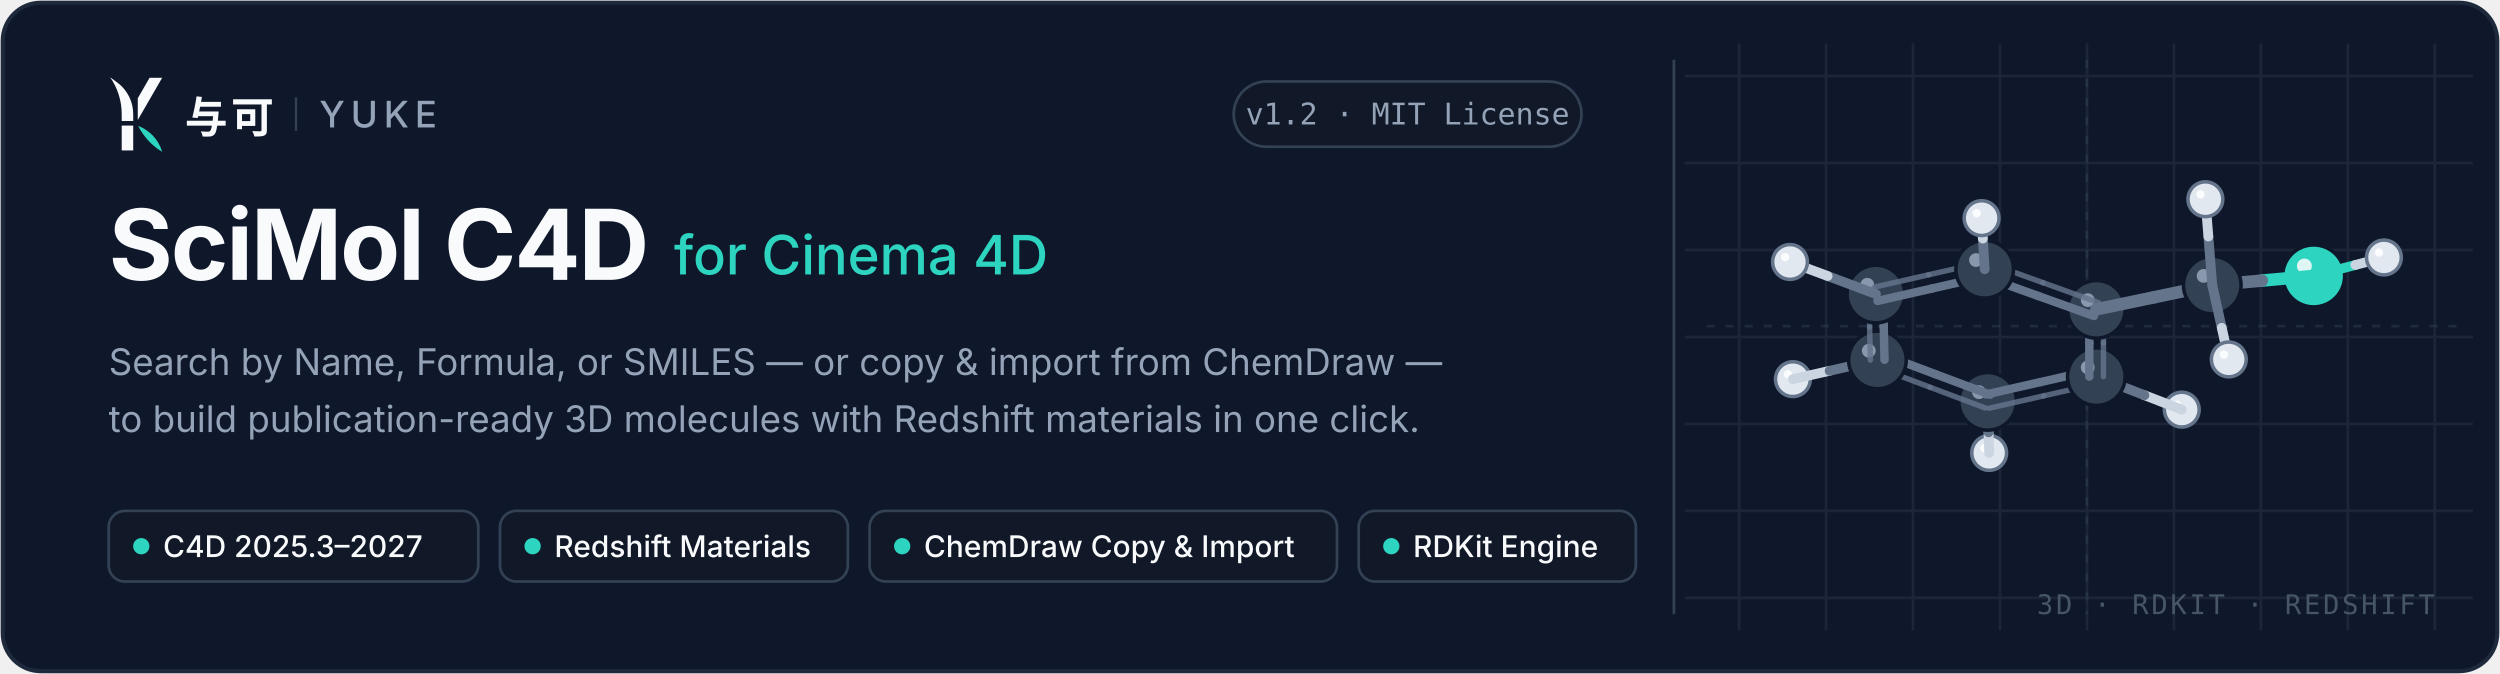
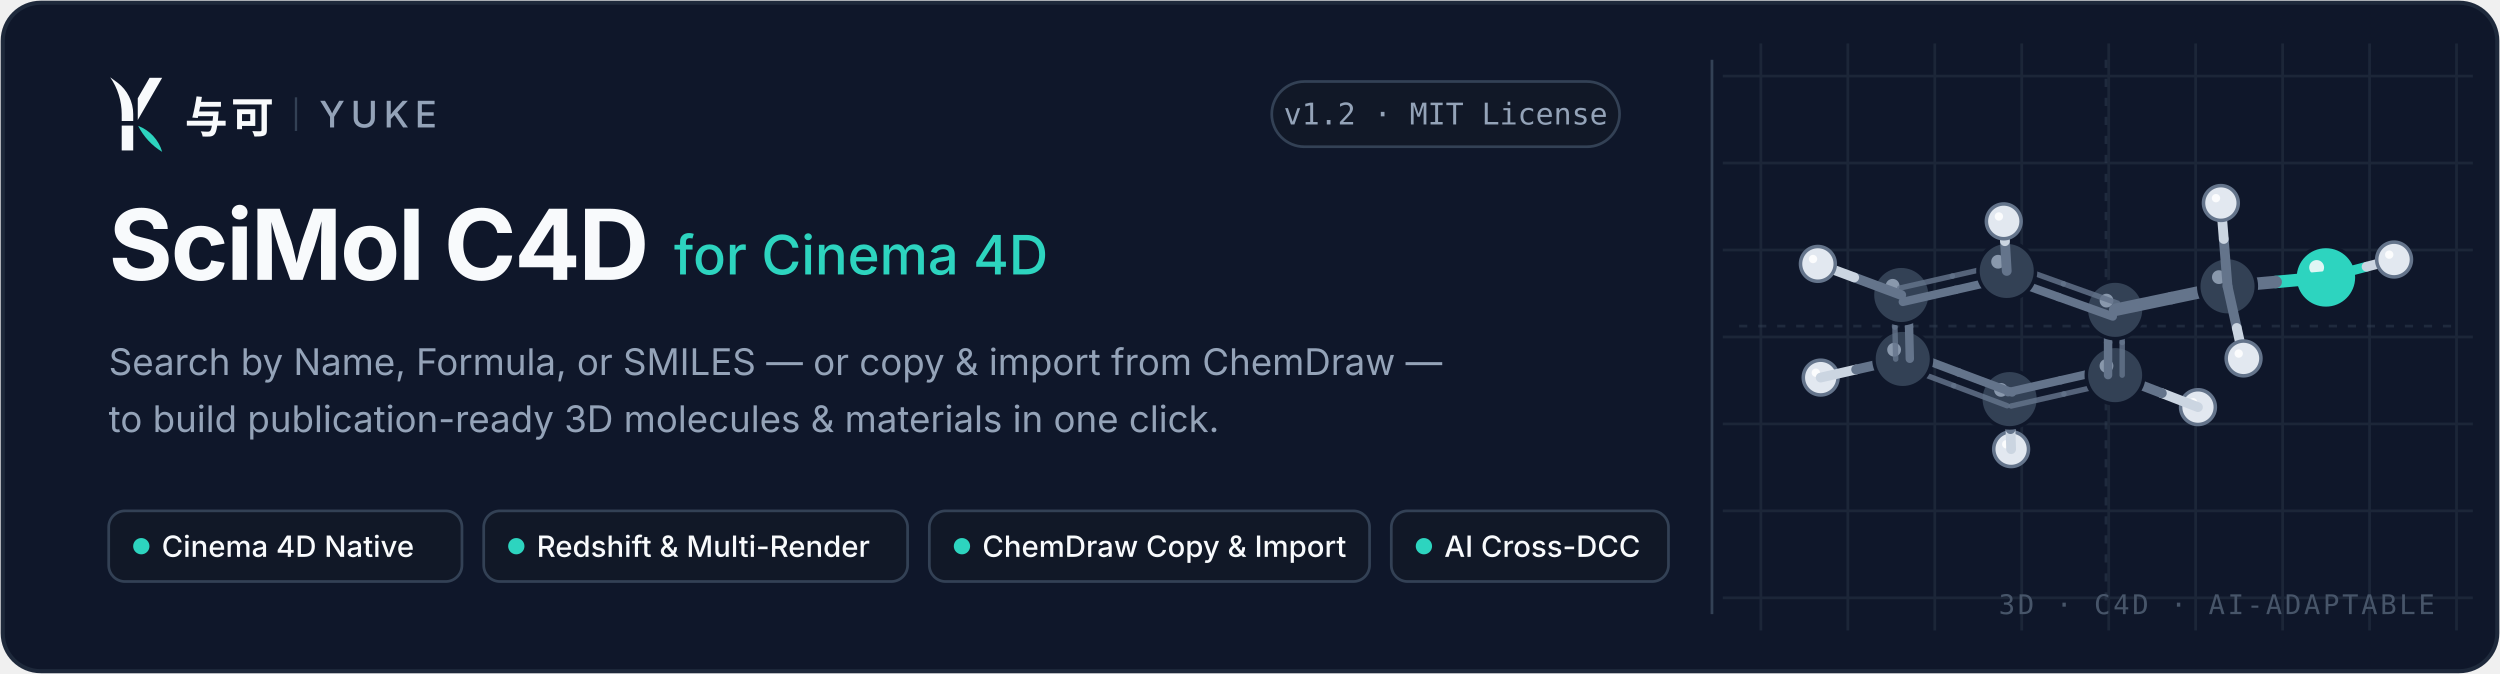
<svg xmlns="http://www.w3.org/2000/svg" viewBox="0 0 920 248" role="img" aria-label="SciMol C4D by 与可 | YUKE">
  <rect x="1" y="1" width="918" height="246" rx="14" fill="#0F172A" stroke="#1E293B" stroke-width="1.5" />
-   <line x1="616" y1="22" x2="616" y2="226" stroke="#334155" stroke-width="1" />
+   <line x1="630" y1="22" x2="630" y2="226" stroke="#334155" stroke-width="1" />
  <g stroke="#1E293B" stroke-width="1" opacity="0.85">
-     <line x1="640" y1="16" x2="640" y2="232" />
-     <line x1="672" y1="16" x2="672" y2="232" />
-     <line x1="704" y1="16" x2="704" y2="232" />
-     <line x1="736" y1="16" x2="736" y2="232" />
-     <line x1="768" y1="16" x2="768" y2="232" />
-     <line x1="800" y1="16" x2="800" y2="232" />
-     <line x1="832" y1="16" x2="832" y2="232" />
-     <line x1="864" y1="16" x2="864" y2="232" />
-     <line x1="896" y1="16" x2="896" y2="232" />
-     <line x1="620" y1="28" x2="910" y2="28" />
-     <line x1="620" y1="60" x2="910" y2="60" />
-     <line x1="620" y1="92" x2="910" y2="92" />
-     <line x1="620" y1="124" x2="910" y2="124" />
-     <line x1="620" y1="156" x2="910" y2="156" />
-     <line x1="620" y1="188" x2="910" y2="188" />
-     <line x1="620" y1="220" x2="910" y2="220" />
+     <line x1="648" y1="16" x2="648" y2="232" />
+     <line x1="680" y1="16" x2="680" y2="232" />
+     <line x1="712" y1="16" x2="712" y2="232" />
+     <line x1="744" y1="16" x2="744" y2="232" />
+     <line x1="776" y1="16" x2="776" y2="232" />
+     <line x1="808" y1="16" x2="808" y2="232" />
+     <line x1="840" y1="16" x2="840" y2="232" />
+     <line x1="872" y1="16" x2="872" y2="232" />
+     <line x1="904" y1="16" x2="904" y2="232" />
+     <line x1="634" y1="28" x2="910" y2="28" />
+     <line x1="634" y1="60" x2="910" y2="60" />
+     <line x1="634" y1="92" x2="910" y2="92" />
+     <line x1="634" y1="124" x2="910" y2="124" />
+     <line x1="634" y1="156" x2="910" y2="156" />
+     <line x1="634" y1="188" x2="910" y2="188" />
+     <line x1="634" y1="220" x2="910" y2="220" />
  </g>
-   <line x1="768" y1="22" x2="768" y2="226" stroke="#334155" stroke-width="1" stroke-dasharray="3 4" opacity="0.45" />
-   <line x1="628" y1="120" x2="906" y2="120" stroke="#334155" stroke-width="1" stroke-dasharray="3 4" opacity="0.45" />
+   <line x1="775" y1="22" x2="775" y2="226" stroke="#334155" stroke-width="1" stroke-dasharray="3 4" opacity="0.45" />
+   <line x1="640" y1="120" x2="906" y2="120" stroke="#334155" stroke-width="1" stroke-dasharray="3 4" opacity="0.45" />
  <g id="molecule-3d">
-     <circle cx="732.02" cy="166.68" r="6.40" fill="#E2E8F0" stroke="#64748B" stroke-width="1.3" />
-     <circle cx="730.23" cy="164.89" r="1.54" fill="#FFFFFF" opacity="0.85" />
-     <line x1="731.79" y1="159.09" x2="732.02" y2="166.68" stroke="#CBD5E1" stroke-width="3.6" stroke-linecap="round" />
-     <line x1="731.45" y1="147.70" x2="731.79" y2="159.09" stroke="#64748B" stroke-width="3.6" stroke-linecap="round" />
-     <circle cx="659.78" cy="139.53" r="6.40" fill="#E2E8F0" stroke="#64748B" stroke-width="1.3" />
-     <circle cx="657.99" cy="137.74" r="1.54" fill="#FFFFFF" opacity="0.85" />
-     <circle cx="731.45" cy="147.70" r="10.60" fill="#334155" stroke="#0F172A" stroke-width="1.3" />
-     <circle cx="728.27" cy="144.31" r="2.54" fill="#94A3B8" opacity="0.88" />
-     <line x1="673.30" y1="136.46" x2="659.78" y2="139.53" stroke="#CBD5E1" stroke-width="3.6" stroke-linecap="round" />
-     <line x1="732.36" y1="145.26" x2="712.09" y2="137.65" stroke="#64748B" stroke-width="3.1" stroke-linecap="round" />
-     <line x1="730.53" y1="150.13" x2="710.26" y2="142.51" stroke="#64748B" stroke-width="2.0" stroke-linecap="round" opacity="0.82" />
-     <line x1="750.88" y1="140.61" x2="730.87" y2="145.16" stroke="#64748B" stroke-width="3.1" stroke-linecap="round" />
-     <line x1="752.03" y1="145.68" x2="732.02" y2="150.23" stroke="#64748B" stroke-width="2.0" stroke-linecap="round" opacity="0.82" />
-     <circle cx="802.89" cy="150.74" r="6.40" fill="#E2E8F0" stroke="#64748B" stroke-width="1.3" />
-     <circle cx="801.10" cy="148.95" r="1.54" fill="#FFFFFF" opacity="0.85" />
-     <line x1="690.90" y1="132.46" x2="673.30" y2="136.46" stroke="#64748B" stroke-width="3.6" stroke-linecap="round" />
-     <line x1="712.09" y1="137.65" x2="691.82" y2="130.03" stroke="#64748B" stroke-width="3.1" stroke-linecap="round" />
-     <line x1="710.26" y1="142.51" x2="689.99" y2="134.89" stroke="#64748B" stroke-width="2.0" stroke-linecap="round" opacity="0.82" />
-     <line x1="789.14" y1="145.43" x2="802.89" y2="150.74" stroke="#CBD5E1" stroke-width="3.6" stroke-linecap="round" />
-     <line x1="770.88" y1="136.07" x2="750.88" y2="140.61" stroke="#64748B" stroke-width="3.1" stroke-linecap="round" />
-     <line x1="772.04" y1="141.14" x2="752.03" y2="145.68" stroke="#64748B" stroke-width="2.0" stroke-linecap="round" opacity="0.82" />
-     <line x1="771.46" y1="138.60" x2="789.14" y2="145.43" stroke="#64748B" stroke-width="3.6" stroke-linecap="round" />
-     <circle cx="690.90" cy="132.46" r="10.60" fill="#334155" stroke="#0F172A" stroke-width="1.3" />
-     <circle cx="687.72" cy="129.07" r="2.54" fill="#94A3B8" opacity="0.88" />
-     <circle cx="771.46" cy="138.60" r="10.60" fill="#334155" stroke="#0F172A" stroke-width="1.3" />
-     <circle cx="768.28" cy="135.21" r="2.54" fill="#94A3B8" opacity="0.88" />
-     <line x1="693.50" y1="132.40" x2="693.22" y2="120.27" stroke="#64748B" stroke-width="3.1" stroke-linecap="round" />
-     <line x1="688.31" y1="132.52" x2="688.02" y2="120.39" stroke="#64748B" stroke-width="2.0" stroke-linecap="round" opacity="0.82" />
-     <line x1="768.87" y1="126.22" x2="768.86" y2="138.60" stroke="#64748B" stroke-width="3.1" stroke-linecap="round" />
-     <line x1="774.07" y1="126.22" x2="774.06" y2="138.60" stroke="#64748B" stroke-width="2.0" stroke-linecap="round" opacity="0.82" />
-     <line x1="693.22" y1="120.27" x2="692.94" y2="108.15" stroke="#64748B" stroke-width="3.1" stroke-linecap="round" />
-     <line x1="688.02" y1="120.39" x2="687.74" y2="108.27" stroke="#64748B" stroke-width="2.0" stroke-linecap="round" opacity="0.82" />
-     <line x1="768.88" y1="113.84" x2="768.87" y2="126.22" stroke="#64748B" stroke-width="3.1" stroke-linecap="round" />
-     <line x1="774.08" y1="113.84" x2="774.07" y2="126.22" stroke="#64748B" stroke-width="2.0" stroke-linecap="round" opacity="0.82" />
-     <circle cx="690.34" cy="108.21" r="10.60" fill="#334155" stroke="#0F172A" stroke-width="1.3" />
-     <circle cx="687.16" cy="104.81" r="2.54" fill="#94A3B8" opacity="0.88" />
-     <circle cx="851.43" cy="101.54" r="11.40" fill="#2DD4BF" stroke="#0F172A" stroke-width="1.3" />
-     <circle cx="848.01" cy="97.89" r="2.74" fill="#F8FAFC" opacity="0.88" />
-     <line x1="690.34" y1="108.21" x2="672.56" y2="101.57" stroke="#64748B" stroke-width="3.6" stroke-linecap="round" />
-     <circle cx="771.48" cy="113.84" r="10.60" fill="#334155" stroke="#0F172A" stroke-width="1.3" />
-     <circle cx="768.30" cy="110.45" r="2.54" fill="#94A3B8" opacity="0.88" />
-     <line x1="690.92" y1="110.74" x2="710.93" y2="106.18" stroke="#64748B" stroke-width="3.1" stroke-linecap="round" />
-     <line x1="689.76" y1="105.67" x2="709.77" y2="101.11" stroke="#64748B" stroke-width="2.0" stroke-linecap="round" opacity="0.82" />
-     <line x1="851.43" y1="101.54" x2="866.78" y2="97.51" stroke="#2DD4BF" stroke-width="3.6" stroke-linecap="round" />
-     <line x1="672.56" y1="101.57" x2="658.72" y2="96.41" stroke="#CBD5E1" stroke-width="3.6" stroke-linecap="round" />
-     <line x1="750.04" y1="108.91" x2="770.60" y2="116.29" stroke="#64748B" stroke-width="3.1" stroke-linecap="round" />
-     <line x1="751.80" y1="104.02" x2="772.36" y2="111.40" stroke="#64748B" stroke-width="2.0" stroke-linecap="round" opacity="0.82" />
-     <line x1="851.43" y1="101.54" x2="832.37" y2="103.26" stroke="#2DD4BF" stroke-width="4.6" stroke-linecap="round" />
-     <line x1="792.80" y1="109.38" x2="771.48" y2="113.84" stroke="#64748B" stroke-width="4.6" stroke-linecap="round" />
-     <circle cx="658.72" cy="96.41" r="6.40" fill="#E2E8F0" stroke="#64748B" stroke-width="1.3" />
-     <circle cx="656.93" cy="94.62" r="1.54" fill="#FFFFFF" opacity="0.85" />
-     <line x1="866.78" y1="97.51" x2="877.28" y2="94.75" stroke="#CBD5E1" stroke-width="3.6" stroke-linecap="round" />
-     <line x1="710.93" y1="106.18" x2="730.94" y2="101.62" stroke="#64748B" stroke-width="3.1" stroke-linecap="round" />
-     <line x1="709.77" y1="101.11" x2="729.78" y2="96.55" stroke="#64748B" stroke-width="2.0" stroke-linecap="round" opacity="0.82" />
-     <line x1="729.48" y1="101.54" x2="750.04" y2="108.91" stroke="#64748B" stroke-width="3.1" stroke-linecap="round" />
-     <line x1="731.24" y1="96.64" x2="751.80" y2="104.02" stroke="#64748B" stroke-width="2.0" stroke-linecap="round" opacity="0.82" />
-     <circle cx="877.28" cy="94.75" r="6.40" fill="#E2E8F0" stroke="#64748B" stroke-width="1.3" />
-     <circle cx="875.49" cy="92.96" r="1.54" fill="#FFFFFF" opacity="0.85" />
-     <line x1="832.37" y1="103.26" x2="814.11" y2="104.92" stroke="#64748B" stroke-width="4.6" stroke-linecap="round" />
-     <line x1="814.11" y1="104.92" x2="792.80" y2="109.38" stroke="#64748B" stroke-width="4.6" stroke-linecap="round" />
-     <circle cx="730.36" cy="99.09" r="10.60" fill="#334155" stroke="#0F172A" stroke-width="1.3" />
-     <circle cx="727.18" cy="95.70" r="2.54" fill="#94A3B8" opacity="0.88" />
-     <circle cx="814.11" cy="104.92" r="10.60" fill="#334155" stroke="#0F172A" stroke-width="1.3" />
-     <circle cx="810.93" cy="101.53" r="2.54" fill="#94A3B8" opacity="0.88" />
-     <line x1="730.36" y1="99.09" x2="729.68" y2="87.80" stroke="#64748B" stroke-width="3.6" stroke-linecap="round" />
-     <line x1="814.11" y1="104.92" x2="812.68" y2="87.03" stroke="#64748B" stroke-width="3.6" stroke-linecap="round" />
-     <line x1="814.11" y1="104.92" x2="817.61" y2="120.64" stroke="#64748B" stroke-width="3.6" stroke-linecap="round" />
-     <line x1="812.68" y1="87.03" x2="811.58" y2="73.32" stroke="#CBD5E1" stroke-width="3.6" stroke-linecap="round" />
-     <line x1="729.68" y1="87.80" x2="729.23" y2="80.27" stroke="#CBD5E1" stroke-width="3.6" stroke-linecap="round" />
-     <line x1="817.61" y1="120.64" x2="820.19" y2="132.27" stroke="#CBD5E1" stroke-width="3.6" stroke-linecap="round" />
-     <circle cx="811.58" cy="73.32" r="6.40" fill="#E2E8F0" stroke="#64748B" stroke-width="1.3" />
-     <circle cx="809.78" cy="71.53" r="1.54" fill="#FFFFFF" opacity="0.85" />
-     <circle cx="729.23" cy="80.27" r="6.40" fill="#E2E8F0" stroke="#64748B" stroke-width="1.3" />
-     <circle cx="727.43" cy="78.48" r="1.54" fill="#FFFFFF" opacity="0.85" />
-     <circle cx="820.19" cy="132.27" r="6.40" fill="#E2E8F0" stroke="#64748B" stroke-width="1.3" />
-     <circle cx="818.40" cy="130.48" r="1.54" fill="#FFFFFF" opacity="0.85" />
+     <circle cx="740.09" cy="165.29" r="6.40" fill="#E2E8F0" stroke="#64748B" stroke-width="1.3" />
+     <circle cx="738.30" cy="163.49" r="1.54" fill="#FFFFFF" opacity="0.85" />
+     <line x1="739.87" y1="157.92" x2="740.09" y2="165.29" stroke="#CBD5E1" stroke-width="3.6" stroke-linecap="round" />
+     <line x1="739.54" y1="146.87" x2="739.87" y2="157.92" stroke="#64748B" stroke-width="3.6" stroke-linecap="round" />
+     <circle cx="670.01" cy="138.95" r="6.40" fill="#E2E8F0" stroke="#64748B" stroke-width="1.3" />
+     <circle cx="668.22" cy="137.16" r="1.54" fill="#FFFFFF" opacity="0.85" />
+     <circle cx="739.54" cy="146.87" r="10.60" fill="#334155" stroke="#0F172A" stroke-width="1.3" />
+     <circle cx="736.36" cy="143.48" r="2.54" fill="#94A3B8" opacity="0.88" />
+     <line x1="683.06" y1="135.98" x2="670.01" y2="138.95" stroke="#CBD5E1" stroke-width="3.6" stroke-linecap="round" />
+     <line x1="740.45" y1="144.44" x2="720.79" y2="137.05" stroke="#64748B" stroke-width="3.1" stroke-linecap="round" />
+     <line x1="738.62" y1="149.31" x2="718.96" y2="141.91" stroke="#64748B" stroke-width="2.0" stroke-linecap="round" opacity="0.82" />
+     <line x1="758.37" y1="139.92" x2="738.96" y2="144.34" stroke="#64748B" stroke-width="3.1" stroke-linecap="round" />
+     <line x1="759.52" y1="144.99" x2="740.11" y2="149.41" stroke="#64748B" stroke-width="2.0" stroke-linecap="round" opacity="0.82" />
+     <circle cx="808.85" cy="149.82" r="6.40" fill="#E2E8F0" stroke="#64748B" stroke-width="1.3" />
+     <circle cx="807.06" cy="148.03" r="1.54" fill="#FFFFFF" opacity="0.85" />
+     <line x1="700.21" y1="132.09" x2="683.06" y2="135.98" stroke="#64748B" stroke-width="3.6" stroke-linecap="round" />
+     <line x1="720.79" y1="137.05" x2="701.12" y2="129.65" stroke="#64748B" stroke-width="3.1" stroke-linecap="round" />
+     <line x1="718.96" y1="141.91" x2="699.29" y2="134.52" stroke="#64748B" stroke-width="2.0" stroke-linecap="round" opacity="0.82" />
+     <line x1="795.56" y1="144.69" x2="808.85" y2="149.82" stroke="#CBD5E1" stroke-width="3.6" stroke-linecap="round" />
+     <line x1="777.78" y1="135.51" x2="758.37" y2="139.92" stroke="#64748B" stroke-width="3.1" stroke-linecap="round" />
+     <line x1="778.93" y1="140.58" x2="759.52" y2="144.99" stroke="#64748B" stroke-width="2.0" stroke-linecap="round" opacity="0.82" />
+     <line x1="778.36" y1="138.05" x2="795.56" y2="144.69" stroke="#64748B" stroke-width="3.6" stroke-linecap="round" />
+     <circle cx="700.21" cy="132.09" r="10.60" fill="#334155" stroke="#0F172A" stroke-width="1.3" />
+     <circle cx="697.03" cy="128.70" r="2.54" fill="#94A3B8" opacity="0.88" />
+     <circle cx="778.36" cy="138.05" r="10.60" fill="#334155" stroke="#0F172A" stroke-width="1.3" />
+     <circle cx="775.18" cy="134.65" r="2.54" fill="#94A3B8" opacity="0.88" />
+     <line x1="702.81" y1="132.03" x2="702.53" y2="120.26" stroke="#64748B" stroke-width="3.1" stroke-linecap="round" />
+     <line x1="697.61" y1="132.15" x2="697.33" y2="120.38" stroke="#64748B" stroke-width="2.0" stroke-linecap="round" opacity="0.82" />
+     <line x1="775.77" y1="126.03" x2="775.76" y2="138.04" stroke="#64748B" stroke-width="3.1" stroke-linecap="round" />
+     <line x1="780.97" y1="126.04" x2="780.96" y2="138.05" stroke="#64748B" stroke-width="2.0" stroke-linecap="round" opacity="0.82" />
+     <line x1="702.53" y1="120.26" x2="702.26" y2="108.50" stroke="#64748B" stroke-width="3.1" stroke-linecap="round" />
+     <line x1="697.33" y1="120.38" x2="697.06" y2="108.62" stroke="#64748B" stroke-width="2.0" stroke-linecap="round" opacity="0.82" />
+     <line x1="775.78" y1="114.02" x2="775.77" y2="126.03" stroke="#64748B" stroke-width="3.1" stroke-linecap="round" />
+     <line x1="780.98" y1="114.03" x2="780.97" y2="126.04" stroke="#64748B" stroke-width="2.0" stroke-linecap="round" opacity="0.82" />
+     <circle cx="699.66" cy="108.56" r="10.60" fill="#334155" stroke="#0F172A" stroke-width="1.3" />
+     <circle cx="696.48" cy="105.17" r="2.54" fill="#94A3B8" opacity="0.88" />
+     <circle cx="855.94" cy="102.09" r="11.40" fill="#2DD4BF" stroke="#0F172A" stroke-width="1.3" />
+     <circle cx="852.52" cy="98.44" r="2.74" fill="#F8FAFC" opacity="0.88" />
+     <line x1="699.66" y1="108.56" x2="682.35" y2="102.10" stroke="#64748B" stroke-width="3.6" stroke-linecap="round" />
+     <circle cx="778.38" cy="114.03" r="10.60" fill="#334155" stroke="#0F172A" stroke-width="1.3" />
+     <circle cx="775.20" cy="110.63" r="2.54" fill="#94A3B8" opacity="0.88" />
+     <line x1="700.24" y1="111.09" x2="719.65" y2="106.67" stroke="#64748B" stroke-width="3.1" stroke-linecap="round" />
+     <line x1="699.08" y1="106.02" x2="718.49" y2="101.60" stroke="#64748B" stroke-width="2.0" stroke-linecap="round" opacity="0.82" />
+     <line x1="855.94" y1="102.09" x2="870.90" y2="98.16" stroke="#2DD4BF" stroke-width="3.6" stroke-linecap="round" />
+     <line x1="682.35" y1="102.10" x2="668.98" y2="97.11" stroke="#CBD5E1" stroke-width="3.6" stroke-linecap="round" />
+     <line x1="757.55" y1="109.32" x2="777.50" y2="116.47" stroke="#64748B" stroke-width="3.1" stroke-linecap="round" />
+     <line x1="759.31" y1="104.42" x2="779.26" y2="111.58" stroke="#64748B" stroke-width="2.0" stroke-linecap="round" opacity="0.82" />
+     <line x1="855.94" y1="102.09" x2="837.44" y2="103.77" stroke="#2DD4BF" stroke-width="4.6" stroke-linecap="round" />
+     <line x1="799.06" y1="109.70" x2="778.38" y2="114.03" stroke="#64748B" stroke-width="4.6" stroke-linecap="round" />
+     <circle cx="668.98" cy="97.11" r="6.40" fill="#E2E8F0" stroke="#64748B" stroke-width="1.3" />
+     <circle cx="667.19" cy="95.32" r="1.54" fill="#FFFFFF" opacity="0.85" />
+     <line x1="870.90" y1="98.16" x2="881.02" y2="95.50" stroke="#CBD5E1" stroke-width="3.6" stroke-linecap="round" />
+     <line x1="719.65" y1="106.67" x2="739.06" y2="102.25" stroke="#64748B" stroke-width="3.1" stroke-linecap="round" />
+     <line x1="718.49" y1="101.60" x2="737.90" y2="97.18" stroke="#64748B" stroke-width="2.0" stroke-linecap="round" opacity="0.82" />
+     <line x1="737.60" y1="102.16" x2="757.55" y2="109.32" stroke="#64748B" stroke-width="3.1" stroke-linecap="round" />
+     <line x1="739.36" y1="97.26" x2="759.31" y2="104.42" stroke="#64748B" stroke-width="2.0" stroke-linecap="round" opacity="0.82" />
+     <circle cx="881.02" cy="95.50" r="6.40" fill="#E2E8F0" stroke="#64748B" stroke-width="1.3" />
+     <circle cx="879.23" cy="93.71" r="1.54" fill="#FFFFFF" opacity="0.85" />
+     <line x1="837.44" y1="103.77" x2="819.73" y2="105.37" stroke="#64748B" stroke-width="4.6" stroke-linecap="round" />
+     <line x1="819.73" y1="105.37" x2="799.06" y2="109.70" stroke="#64748B" stroke-width="4.6" stroke-linecap="round" />
+     <circle cx="738.48" cy="99.71" r="10.60" fill="#334155" stroke="#0F172A" stroke-width="1.3" />
+     <circle cx="735.30" cy="96.32" r="2.54" fill="#94A3B8" opacity="0.88" />
+     <circle cx="819.73" cy="105.37" r="10.60" fill="#334155" stroke="#0F172A" stroke-width="1.3" />
+     <circle cx="816.55" cy="101.98" r="2.54" fill="#94A3B8" opacity="0.88" />
+     <line x1="738.48" y1="99.71" x2="737.82" y2="88.76" stroke="#64748B" stroke-width="3.6" stroke-linecap="round" />
+     <line x1="819.73" y1="105.37" x2="818.34" y2="87.95" stroke="#64748B" stroke-width="3.6" stroke-linecap="round" />
+     <line x1="819.73" y1="105.37" x2="823.14" y2="120.69" stroke="#64748B" stroke-width="3.6" stroke-linecap="round" />
+     <line x1="818.34" y1="87.95" x2="817.28" y2="74.71" stroke="#CBD5E1" stroke-width="3.6" stroke-linecap="round" />
+     <line x1="737.82" y1="88.76" x2="737.38" y2="81.45" stroke="#CBD5E1" stroke-width="3.6" stroke-linecap="round" />
+     <line x1="823.14" y1="120.69" x2="825.63" y2="131.90" stroke="#CBD5E1" stroke-width="3.6" stroke-linecap="round" />
+     <circle cx="817.28" cy="74.71" r="6.40" fill="#E2E8F0" stroke="#64748B" stroke-width="1.3" />
+     <circle cx="815.48" cy="72.92" r="1.54" fill="#FFFFFF" opacity="0.85" />
+     <circle cx="737.38" cy="81.45" r="6.40" fill="#E2E8F0" stroke="#64748B" stroke-width="1.3" />
+     <circle cx="735.59" cy="79.66" r="1.54" fill="#FFFFFF" opacity="0.85" />
+     <circle cx="825.63" cy="131.90" r="6.40" fill="#E2E8F0" stroke="#64748B" stroke-width="1.3" />
+     <circle cx="823.84" cy="130.11" r="1.54" fill="#FFFFFF" opacity="0.85" />
  </g>
-   <text x="896" y="226" text-anchor="end" fill="#475569" font-family="'JetBrains Mono', 'SFMono-Regular', Consolas, monospace" font-size="10" letter-spacing="0.1em">3D · RDKIT · REDSHIFT</text>
+   <text x="896" y="226" text-anchor="end" fill="#475569" font-family="'JetBrains Mono', 'SFMono-Regular', Consolas, monospace" font-size="10" letter-spacing="0.1em">3D · C4D · AI-ADAPTABLE</text>
  <g transform="translate(32, 24) scale(0.5625)">
    <g id="layer-icon">
      <g id="layer-primary" fill="#F8FAFC">
        <path d="M 22.74 39.49 H 30.26 V 55.76 H 22.74 Z" />
        <path d="M 22.74 36.51 V 32.00 A 42.24 42.24 0 0 0 15.19 7.89 L 19.96 11.39 A 25.76 25.76 0 0 1 30.26 32.00 V 36.51 Z" />
        <path d="M 33.24 21.61 L 40.96 8.24 H 49.18 L 33.24 35.85 Z" />
      </g>
      <g id="layer-accent" fill="#2DD4BF">
        <path d="M 33.48 39.68 A 25.76 25.76 0 0 1 49.21 56.69 A 41.76 41.76 0 0 1 33.48 39.68 Z" />
      </g>
    </g>
    <g id="layer-wordmark">
      <text x="64" y="32" dominant-baseline="central" fill="#F8FAFC" font-family="'Source Han Sans SC', 'Noto Sans SC', 'PingFang SC', 'Microsoft YaHei', sans-serif" font-size="28" font-weight="600" letter-spacing="0.08em">与可</text>
      <line x1="136.75" y1="21" x2="136.75" y2="43" stroke="#334155" stroke-width="1.5" />
      <text x="152" y="32" dominant-baseline="central" fill="#94A3B8" font-family="'Geist', 'Geist Sans', 'Inter', -apple-system, BlinkMacSystemFont, sans-serif" font-size="24" font-weight="500" letter-spacing="0.16em">YUKE</text>
    </g>
  </g>
-   <rect x="454" y="30" width="128" height="24" rx="12" fill="#111827" stroke="#334155" stroke-width="1" />
-   <text x="518.0" y="42" text-anchor="middle" dominant-baseline="central" fill="#94A3B8" font-family="'JetBrains Mono', 'SFMono-Regular', Consolas, monospace" font-size="11" font-weight="500">v1.2 · MIT License</text>
+   <rect x="468" y="30" width="128" height="24" rx="12" fill="#111827" stroke="#334155" stroke-width="1" />
+   <text x="532.0" y="42" text-anchor="middle" dominant-baseline="central" fill="#94A3B8" font-family="'JetBrains Mono', 'SFMono-Regular', Consolas, monospace" font-size="11" font-weight="500">v1.2 · MIT License</text>
  <text x="40" y="103" fill="#F8FAFC" font-family="'Inter', 'Source Han Sans SC', 'Noto Sans SC', 'PingFang SC', 'Microsoft YaHei', sans-serif" font-size="36" font-weight="700" letter-spacing="-0.02em">SciMol C4D</text>
  <text x="248" y="101" fill="#2DD4BF" font-family="'Inter', 'Source Han Sans SC', 'Noto Sans SC', 'PingFang SC', 'Microsoft YaHei', sans-serif" font-size="20" font-weight="500">for Cinema 4D</text>
  <text x="40" y="138" fill="#94A3B8" font-family="'Inter', 'Source Han Sans SC', 'Noto Sans SC', 'PingFang SC', 'Microsoft YaHei', sans-serif" font-size="13.5" font-weight="400">Search by Name, Formula, or SMILES — or copy &amp; import from ChemDraw —</text>
-   <text x="40" y="159" fill="#94A3B8" font-family="'Inter', 'Source Han Sans SC', 'Noto Sans SC', 'PingFang SC', 'Microsoft YaHei', sans-serif" font-size="13.5" font-weight="400">to build publication-ready 3D molecules with Redshift materials in one click.</text>
-   <rect x="40.0" y="188.0" width="136.0" height="26.0" rx="6" fill="#111827" stroke="#334155" stroke-width="1" />
+   <text x="40" y="159" fill="#94A3B8" font-family="'Inter', 'Source Han Sans SC', 'Noto Sans SC', 'PingFang SC', 'Microsoft YaHei', sans-serif" font-size="13.5" font-weight="400">to build publication-ready 3D molecules &amp; materials in one click.</text>
+   <rect x="40.0" y="188.0" width="130.0" height="26.0" rx="6" fill="#111827" stroke="#334155" stroke-width="1" />
  <circle cx="52.0" cy="201.0" r="3.0" fill="#2DD4BF" />
-   <text x="60.0" y="201.0" dominant-baseline="central" fill="#F8FAFC" font-family="'Inter', 'Noto Sans SC', 'Microsoft YaHei', sans-serif" font-size="11" font-weight="500">C4D 2025.3–2027</text>
-   <rect x="184.0" y="188.0" width="128.0" height="26.0" rx="6" fill="#111827" stroke="#334155" stroke-width="1" />
-   <circle cx="196.0" cy="201.0" r="3.0" fill="#2DD4BF" />
-   <text x="204.0" y="201.0" dominant-baseline="central" fill="#F8FAFC" font-family="'Inter', 'Noto Sans SC', 'Microsoft YaHei', sans-serif" font-size="11" font-weight="500">Redshift Materials</text>
-   <rect x="320.0" y="188.0" width="172.0" height="26.0" rx="6" fill="#111827" stroke="#334155" stroke-width="1" />
-   <circle cx="332.0" cy="201.0" r="3.0" fill="#2DD4BF" />
-   <text x="340.0" y="201.0" dominant-baseline="central" fill="#F8FAFC" font-family="'Inter', 'Noto Sans SC', 'Microsoft YaHei', sans-serif" font-size="11" font-weight="500">ChemDraw Copy &amp; Import</text>
-   <rect x="500.0" y="188.0" width="102.0" height="26.0" rx="6" fill="#111827" stroke="#334155" stroke-width="1" />
-   <circle cx="512.0" cy="201.0" r="3.0" fill="#2DD4BF" />
-   <text x="520.0" y="201.0" dominant-baseline="central" fill="#F8FAFC" font-family="'Inter', 'Noto Sans SC', 'Microsoft YaHei', sans-serif" font-size="11" font-weight="500">RDKit Engine</text>
+   <text x="59.5" y="201.0" dominant-baseline="central" fill="#F8FAFC" font-family="'Inter', 'Noto Sans SC', 'Microsoft YaHei', sans-serif" font-size="10.8" font-weight="500">Cinema 4D Native</text>
+   <rect x="178.0" y="188.0" width="156.0" height="26.0" rx="6" fill="#111827" stroke="#334155" stroke-width="1" />
+   <circle cx="190.0" cy="201.0" r="3.0" fill="#2DD4BF" />
+   <text x="197.5" y="201.0" dominant-baseline="central" fill="#F8FAFC" font-family="'Inter', 'Noto Sans SC', 'Microsoft YaHei', sans-serif" font-size="10.8" font-weight="500">Redshift &amp; Multi-Render</text>
+   <rect x="342.0" y="188.0" width="162.0" height="26.0" rx="6" fill="#111827" stroke="#334155" stroke-width="1" />
+   <circle cx="354.0" cy="201.0" r="3.0" fill="#2DD4BF" />
+   <text x="361.5" y="201.0" dominant-baseline="central" fill="#F8FAFC" font-family="'Inter', 'Noto Sans SC', 'Microsoft YaHei', sans-serif" font-size="10.8" font-weight="500">ChemDraw Copy &amp; Import</text>
+   <rect x="512.0" y="188.0" width="102.0" height="26.0" rx="6" fill="#111827" stroke="#334155" stroke-width="1" />
+   <circle cx="524.0" cy="201.0" r="3.0" fill="#2DD4BF" />
+   <text x="531.5" y="201.0" dominant-baseline="central" fill="#F8FAFC" font-family="'Inter', 'Noto Sans SC', 'Microsoft YaHei', sans-serif" font-size="10.8" font-weight="500">AI Cross-DCC</text>
</svg>
